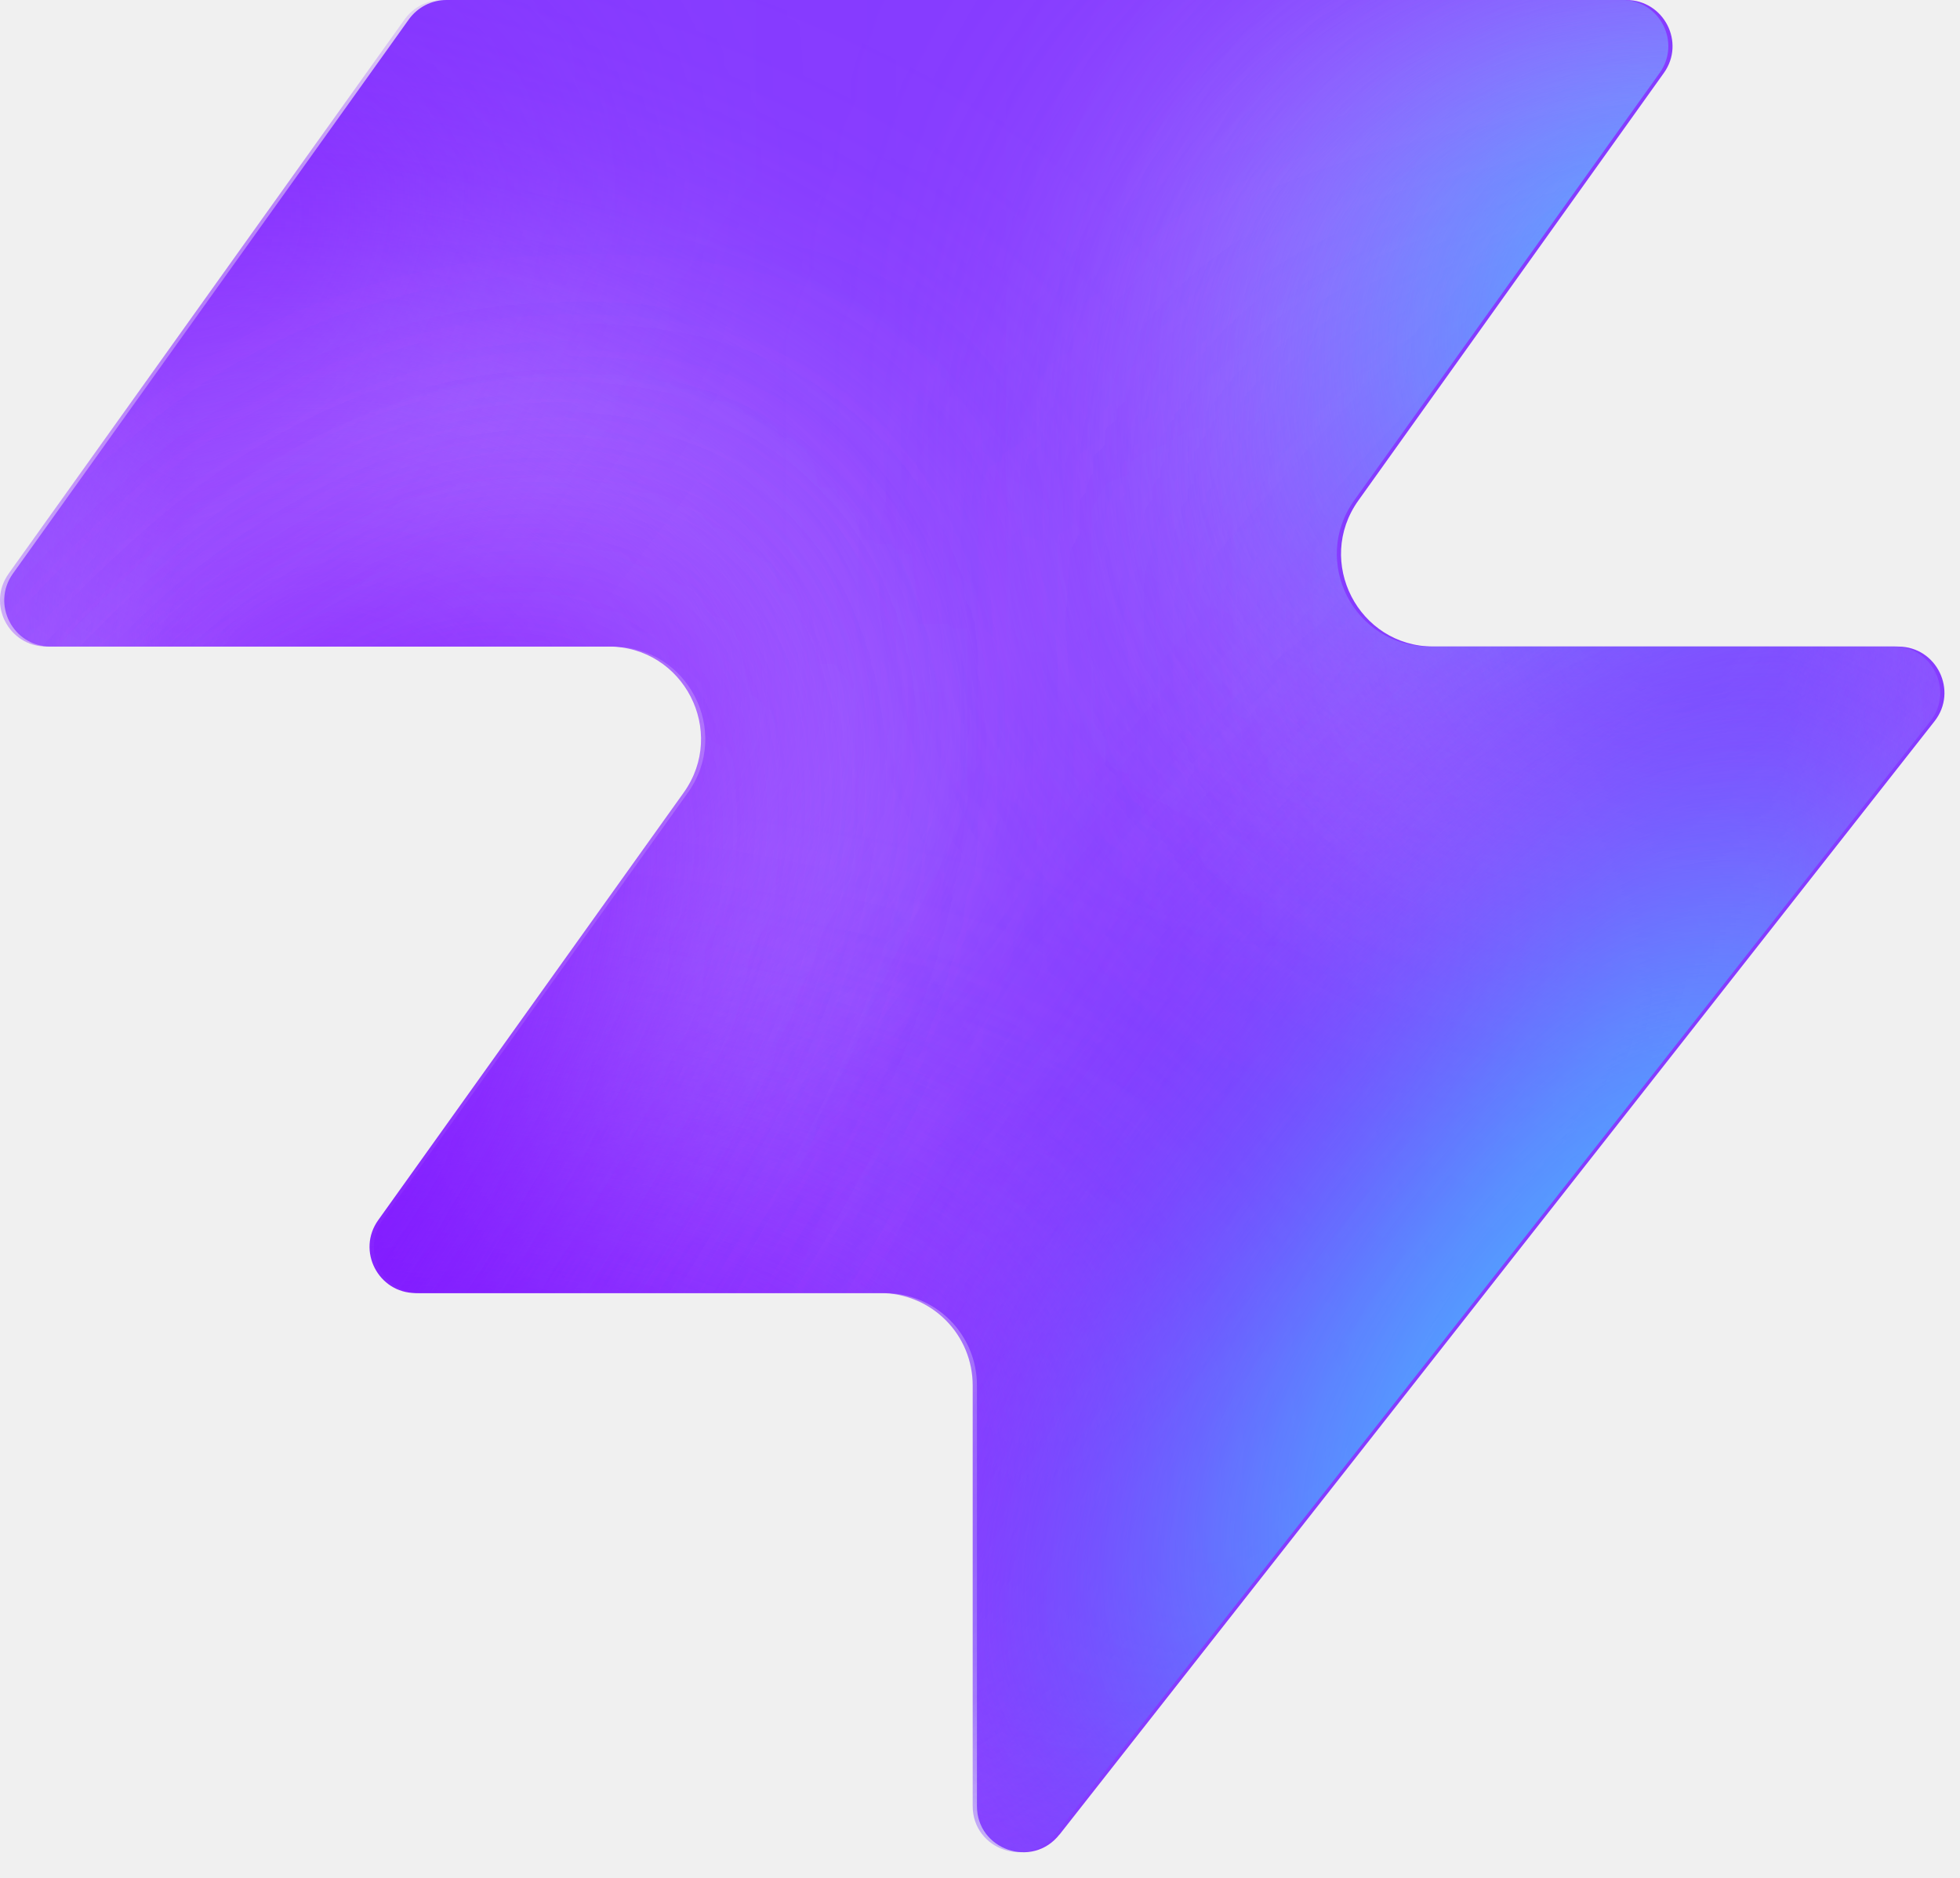
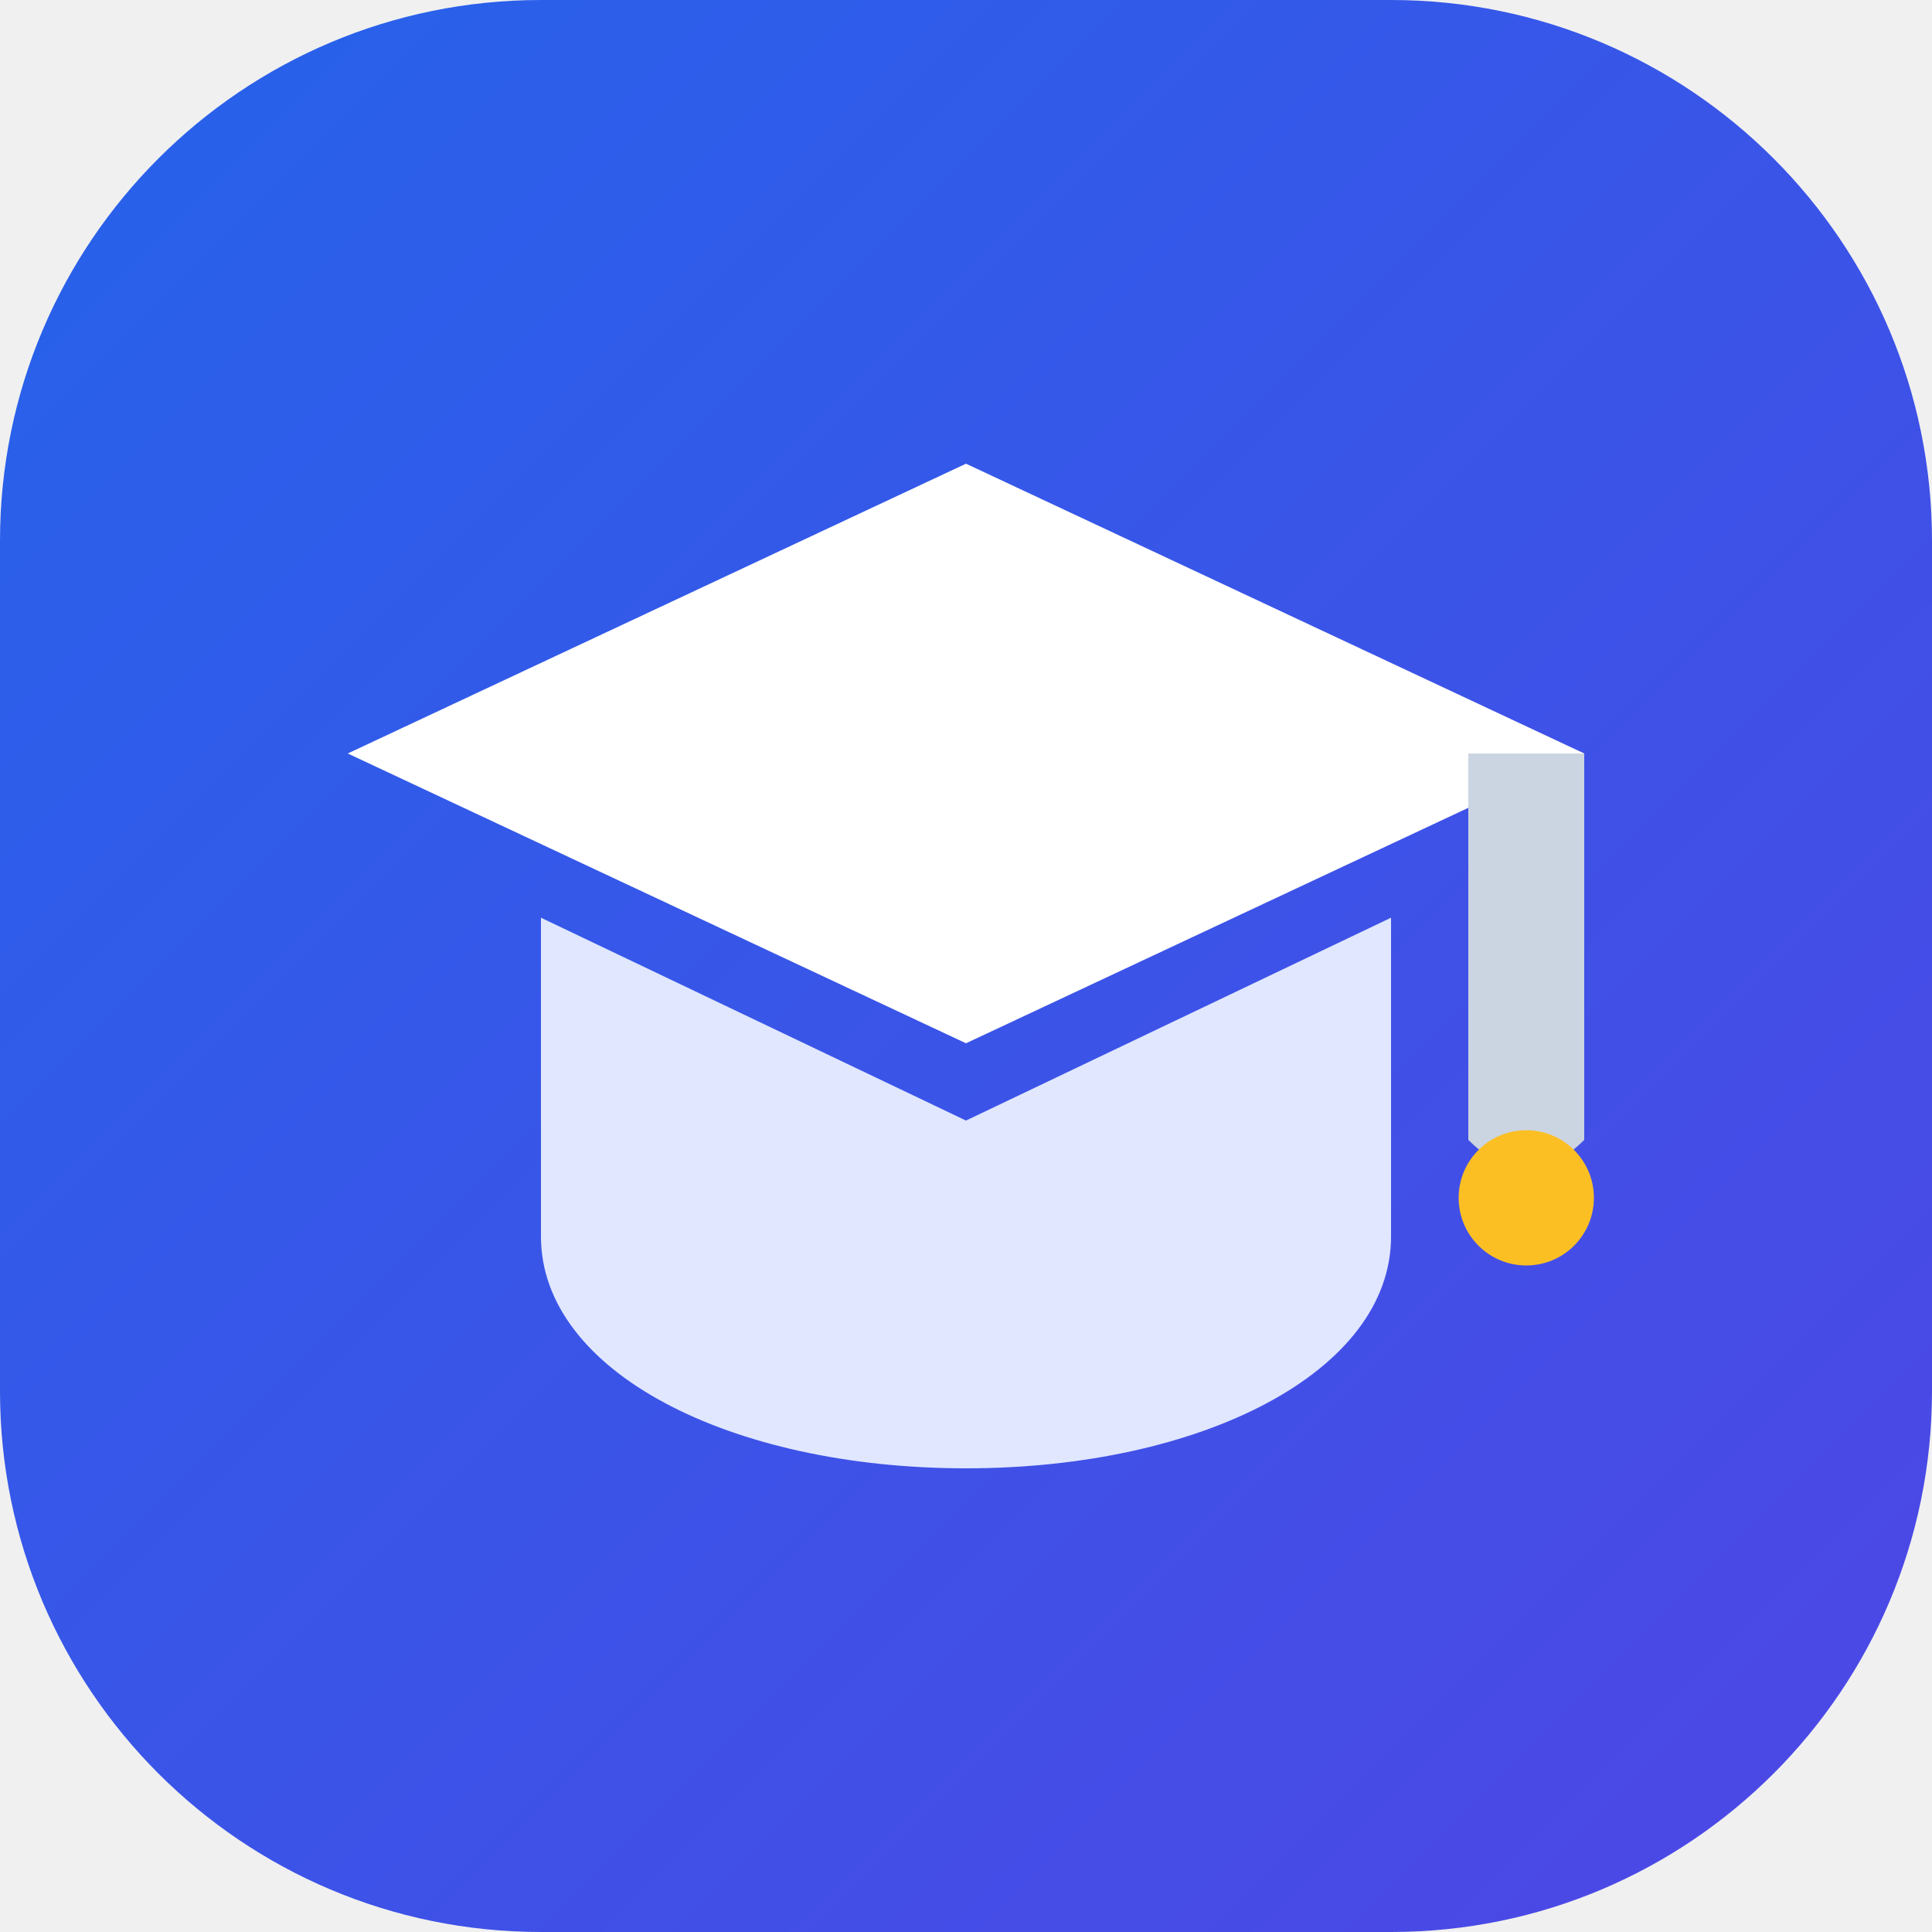
- <svg xmlns="http://www.w3.org/2000/svg" width="48" height="46" fill="none" viewBox="0 0 48 46">
-   <path fill="#863bff" d="M25.946 44.938c-.664.845-2.021.375-2.021-.698V33.937a2.26 2.26 0 0 0-2.262-2.262H10.287c-.92 0-1.456-1.04-.92-1.788l7.48-10.471c1.07-1.497 0-3.578-1.842-3.578H1.237c-.92 0-1.456-1.04-.92-1.788L10.013.474c.214-.297.556-.474.92-.474h28.894c.92 0 1.456 1.04.92 1.788l-7.48 10.471c-1.07 1.498 0 3.579 1.842 3.579h11.377c.943 0 1.473 1.088.89 1.83L25.947 44.94z" style="fill:#863bff;fill:color(display-p3 .525 .23 1);fill-opacity:1" />
-   <mask id="a" width="48" height="46" x="0" y="0" maskUnits="userSpaceOnUse" style="mask-type:alpha">
-     <path fill="#000" d="M25.842 44.938c-.664.844-2.021.375-2.021-.698V33.937a2.26 2.26 0 0 0-2.262-2.262H10.183c-.92 0-1.456-1.04-.92-1.788l7.48-10.471c1.07-1.498 0-3.579-1.842-3.579H1.133c-.92 0-1.456-1.04-.92-1.787L9.91.473c.214-.297.556-.474.92-.474h28.894c.92 0 1.456 1.04.92 1.788l-7.48 10.471c-1.07 1.498 0 3.578 1.842 3.578h11.377c.943 0 1.473 1.088.89 1.832L25.843 44.94z" style="fill:#000;fill-opacity:1" />
-   </mask>
-   <g mask="url(#a)">
-     <g filter="url(#b)">
-       <ellipse cx="5.508" cy="14.704" fill="#ede6ff" rx="5.508" ry="14.704" style="fill:#ede6ff;fill:color(display-p3 .927 .903 1);fill-opacity:1" transform="matrix(.00324 1 1 -.00324 -4.47 31.516)" />
-     </g>
-     <g filter="url(#c)">
-       <ellipse cx="10.399" cy="29.851" fill="#ede6ff" rx="10.399" ry="29.851" style="fill:#ede6ff;fill:color(display-p3 .927 .903 1);fill-opacity:1" transform="matrix(.00324 1 1 -.00324 -39.328 7.883)" />
-     </g>
-     <g filter="url(#d)">
-       <ellipse cx="5.508" cy="30.487" fill="#7e14ff" rx="5.508" ry="30.487" style="fill:#7e14ff;fill:color(display-p3 .492 .077 1);fill-opacity:1" transform="rotate(89.814 -25.913 -14.639)scale(1 -1)" />
-     </g>
-     <g filter="url(#e)">
-       <ellipse cx="5.508" cy="30.599" fill="#7e14ff" rx="5.508" ry="30.599" style="fill:#7e14ff;fill:color(display-p3 .492 .077 1);fill-opacity:1" transform="rotate(89.814 -32.644 -3.334)scale(1 -1)" />
-     </g>
-     <g filter="url(#f)">
-       <ellipse cx="5.508" cy="30.599" fill="#7e14ff" rx="5.508" ry="30.599" style="fill:#7e14ff;fill:color(display-p3 .492 .077 1);fill-opacity:1" transform="matrix(.00324 1 1 -.00324 -34.34 30.47)" />
-     </g>
-     <g filter="url(#g)">
-       <ellipse cx="14.072" cy="22.078" fill="#ede6ff" rx="14.072" ry="22.078" style="fill:#ede6ff;fill:color(display-p3 .927 .903 1);fill-opacity:1" transform="rotate(93.35 24.506 48.493)scale(-1 1)" />
-     </g>
-     <g filter="url(#h)">
-       <ellipse cx="3.47" cy="21.501" fill="#7e14ff" rx="3.47" ry="21.501" style="fill:#7e14ff;fill:color(display-p3 .492 .077 1);fill-opacity:1" transform="rotate(89.009 28.708 47.59)scale(-1 1)" />
-     </g>
-     <g filter="url(#i)">
-       <ellipse cx="3.47" cy="21.501" fill="#7e14ff" rx="3.47" ry="21.501" style="fill:#7e14ff;fill:color(display-p3 .492 .077 1);fill-opacity:1" transform="rotate(89.009 28.708 47.59)scale(-1 1)" />
-     </g>
-     <g filter="url(#j)">
-       <ellipse cx=".387" cy="8.972" fill="#7e14ff" rx="4.407" ry="29.108" style="fill:#7e14ff;fill:color(display-p3 .492 .077 1);fill-opacity:1" transform="rotate(39.51 .387 8.972)" />
-     </g>
-     <g filter="url(#k)">
-       <ellipse cx="47.523" cy="-6.092" fill="#7e14ff" rx="4.407" ry="29.108" style="fill:#7e14ff;fill:color(display-p3 .492 .077 1);fill-opacity:1" transform="rotate(37.892 47.523 -6.092)" />
-     </g>
-     <g filter="url(#l)">
-       <ellipse cx="41.412" cy="6.333" fill="#47bfff" rx="5.971" ry="9.665" style="fill:#47bfff;fill:color(display-p3 .28 .748 1);fill-opacity:1" transform="rotate(37.892 41.412 6.333)" />
-     </g>
-     <g filter="url(#m)">
-       <ellipse cx="-1.879" cy="38.332" fill="#7e14ff" rx="4.407" ry="29.108" style="fill:#7e14ff;fill:color(display-p3 .492 .077 1);fill-opacity:1" transform="rotate(37.892 -1.88 38.332)" />
-     </g>
-     <g filter="url(#n)">
-       <ellipse cx="-1.879" cy="38.332" fill="#7e14ff" rx="4.407" ry="29.108" style="fill:#7e14ff;fill:color(display-p3 .492 .077 1);fill-opacity:1" transform="rotate(37.892 -1.88 38.332)" />
-     </g>
-     <g filter="url(#o)">
-       <ellipse cx="35.651" cy="29.907" fill="#7e14ff" rx="4.407" ry="29.108" style="fill:#7e14ff;fill:color(display-p3 .492 .077 1);fill-opacity:1" transform="rotate(37.892 35.651 29.907)" />
-     </g>
-     <g filter="url(#p)">
-       <ellipse cx="38.418" cy="32.4" fill="#47bfff" rx="5.971" ry="15.297" style="fill:#47bfff;fill:color(display-p3 .28 .748 1);fill-opacity:1" transform="rotate(37.892 38.418 32.4)" />
-     </g>
-   </g>
+ <svg xmlns="http://www.w3.org/2000/svg" viewBox="0 0 100 100" fill="none">
  <defs>
-     <filter id="b" width="60.045" height="41.654" x="-19.77" y="16.149" color-interpolation-filters="sRGB" filterUnits="userSpaceOnUse">
-       <feFlood flood-opacity="0" result="BackgroundImageFix" />
-       <feBlend in="SourceGraphic" in2="BackgroundImageFix" result="shape" />
-       <feGaussianBlur result="effect1_foregroundBlur_2002_17158" stdDeviation="7.659" />
-     </filter>
-     <filter id="c" width="90.34" height="51.437" x="-54.613" y="-7.533" color-interpolation-filters="sRGB" filterUnits="userSpaceOnUse">
-       <feFlood flood-opacity="0" result="BackgroundImageFix" />
-       <feBlend in="SourceGraphic" in2="BackgroundImageFix" result="shape" />
-       <feGaussianBlur result="effect1_foregroundBlur_2002_17158" stdDeviation="7.659" />
-     </filter>
-     <filter id="d" width="79.355" height="29.4" x="-49.64" y="2.03" color-interpolation-filters="sRGB" filterUnits="userSpaceOnUse">
-       <feFlood flood-opacity="0" result="BackgroundImageFix" />
-       <feBlend in="SourceGraphic" in2="BackgroundImageFix" result="shape" />
-       <feGaussianBlur result="effect1_foregroundBlur_2002_17158" stdDeviation="4.596" />
-     </filter>
-     <filter id="e" width="79.579" height="29.4" x="-45.045" y="20.029" color-interpolation-filters="sRGB" filterUnits="userSpaceOnUse">
-       <feFlood flood-opacity="0" result="BackgroundImageFix" />
-       <feBlend in="SourceGraphic" in2="BackgroundImageFix" result="shape" />
-       <feGaussianBlur result="effect1_foregroundBlur_2002_17158" stdDeviation="4.596" />
-     </filter>
-     <filter id="f" width="79.579" height="29.4" x="-43.513" y="21.178" color-interpolation-filters="sRGB" filterUnits="userSpaceOnUse">
-       <feFlood flood-opacity="0" result="BackgroundImageFix" />
-       <feBlend in="SourceGraphic" in2="BackgroundImageFix" result="shape" />
-       <feGaussianBlur result="effect1_foregroundBlur_2002_17158" stdDeviation="4.596" />
-     </filter>
-     <filter id="g" width="74.749" height="58.852" x="15.756" y="-17.901" color-interpolation-filters="sRGB" filterUnits="userSpaceOnUse">
-       <feFlood flood-opacity="0" result="BackgroundImageFix" />
-       <feBlend in="SourceGraphic" in2="BackgroundImageFix" result="shape" />
-       <feGaussianBlur result="effect1_foregroundBlur_2002_17158" stdDeviation="7.659" />
-     </filter>
-     <filter id="h" width="61.377" height="25.362" x="23.548" y="2.284" color-interpolation-filters="sRGB" filterUnits="userSpaceOnUse">
-       <feFlood flood-opacity="0" result="BackgroundImageFix" />
-       <feBlend in="SourceGraphic" in2="BackgroundImageFix" result="shape" />
-       <feGaussianBlur result="effect1_foregroundBlur_2002_17158" stdDeviation="4.596" />
-     </filter>
-     <filter id="i" width="61.377" height="25.362" x="23.548" y="2.284" color-interpolation-filters="sRGB" filterUnits="userSpaceOnUse">
-       <feFlood flood-opacity="0" result="BackgroundImageFix" />
-       <feBlend in="SourceGraphic" in2="BackgroundImageFix" result="shape" />
-       <feGaussianBlur result="effect1_foregroundBlur_2002_17158" stdDeviation="4.596" />
-     </filter>
-     <filter id="j" width="56.045" height="63.649" x="-27.636" y="-22.853" color-interpolation-filters="sRGB" filterUnits="userSpaceOnUse">
-       <feFlood flood-opacity="0" result="BackgroundImageFix" />
-       <feBlend in="SourceGraphic" in2="BackgroundImageFix" result="shape" />
-       <feGaussianBlur result="effect1_foregroundBlur_2002_17158" stdDeviation="4.596" />
-     </filter>
-     <filter id="k" width="54.814" height="64.646" x="20.116" y="-38.415" color-interpolation-filters="sRGB" filterUnits="userSpaceOnUse">
-       <feFlood flood-opacity="0" result="BackgroundImageFix" />
-       <feBlend in="SourceGraphic" in2="BackgroundImageFix" result="shape" />
-       <feGaussianBlur result="effect1_foregroundBlur_2002_17158" stdDeviation="4.596" />
-     </filter>
-     <filter id="l" width="33.541" height="35.313" x="24.641" y="-11.323" color-interpolation-filters="sRGB" filterUnits="userSpaceOnUse">
-       <feFlood flood-opacity="0" result="BackgroundImageFix" />
-       <feBlend in="SourceGraphic" in2="BackgroundImageFix" result="shape" />
-       <feGaussianBlur result="effect1_foregroundBlur_2002_17158" stdDeviation="4.596" />
-     </filter>
-     <filter id="m" width="54.814" height="64.646" x="-29.286" y="6.009" color-interpolation-filters="sRGB" filterUnits="userSpaceOnUse">
-       <feFlood flood-opacity="0" result="BackgroundImageFix" />
-       <feBlend in="SourceGraphic" in2="BackgroundImageFix" result="shape" />
-       <feGaussianBlur result="effect1_foregroundBlur_2002_17158" stdDeviation="4.596" />
-     </filter>
-     <filter id="n" width="54.814" height="64.646" x="-29.286" y="6.009" color-interpolation-filters="sRGB" filterUnits="userSpaceOnUse">
-       <feFlood flood-opacity="0" result="BackgroundImageFix" />
-       <feBlend in="SourceGraphic" in2="BackgroundImageFix" result="shape" />
-       <feGaussianBlur result="effect1_foregroundBlur_2002_17158" stdDeviation="4.596" />
-     </filter>
-     <filter id="o" width="54.814" height="64.646" x="8.244" y="-2.416" color-interpolation-filters="sRGB" filterUnits="userSpaceOnUse">
-       <feFlood flood-opacity="0" result="BackgroundImageFix" />
-       <feBlend in="SourceGraphic" in2="BackgroundImageFix" result="shape" />
-       <feGaussianBlur result="effect1_foregroundBlur_2002_17158" stdDeviation="4.596" />
-     </filter>
-     <filter id="p" width="39.409" height="43.623" x="18.713" y="10.588" color-interpolation-filters="sRGB" filterUnits="userSpaceOnUse">
-       <feFlood flood-opacity="0" result="BackgroundImageFix" />
-       <feBlend in="SourceGraphic" in2="BackgroundImageFix" result="shape" />
-       <feGaussianBlur result="effect1_foregroundBlur_2002_17158" stdDeviation="4.596" />
-     </filter>
+     <linearGradient id="blueGrad" x1="0%" y1="0%" x2="100%" y2="100%">
+       <stop offset="0%" stop-color="#2563eb" />
+       <stop offset="100%" stop-color="#4f46e5" />
+     </linearGradient>
  </defs>
+   <rect width="100" height="100" rx="28" fill="url(#blueGrad)" />
+   <path d="M50 24L18 39L50 54L82 39L50 24Z" fill="#ffffff" />
+   <path d="M28 47.5V64C28 71 37.8 76 50 76C62.2 76 72 71 72 64V47.5L50 58L28 47.5Z" fill="#e0e7ff" />
+   <path d="M82 39V59C80 61 78 61 76 59V39L82 39Z" fill="#cbd5e1" />
+   <circle cx="79" cy="62" r="3.5" fill="#fbbf24" />
</svg>
